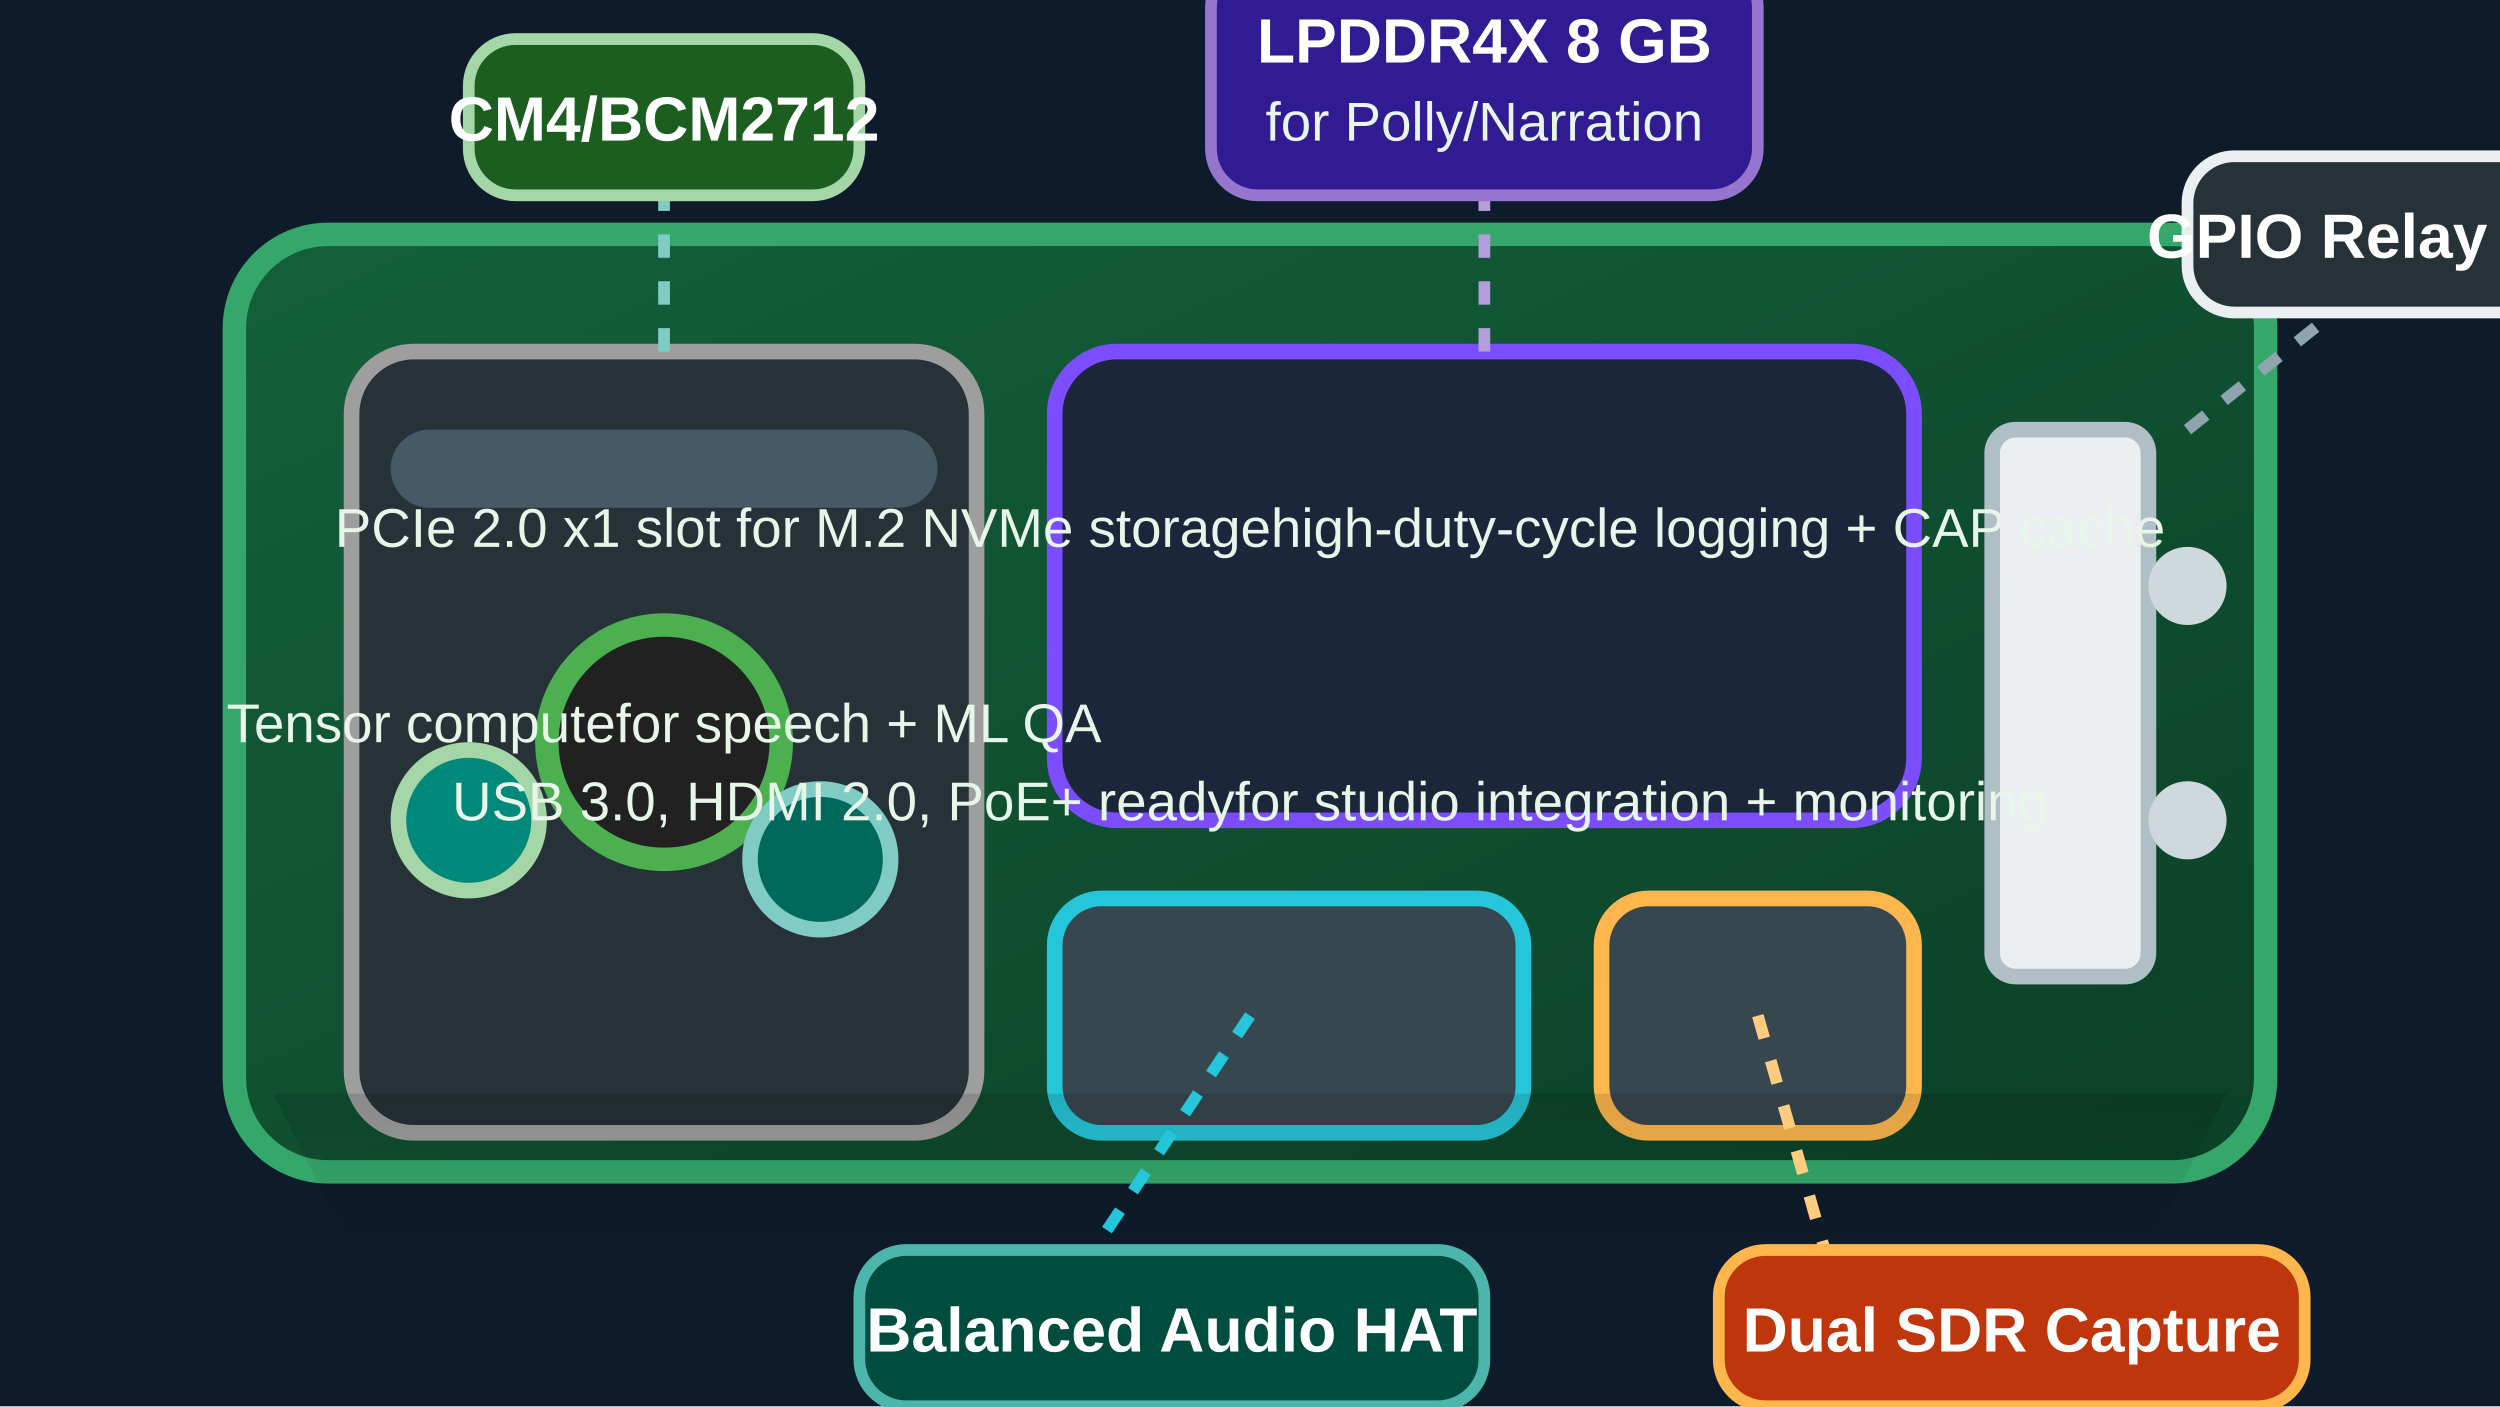
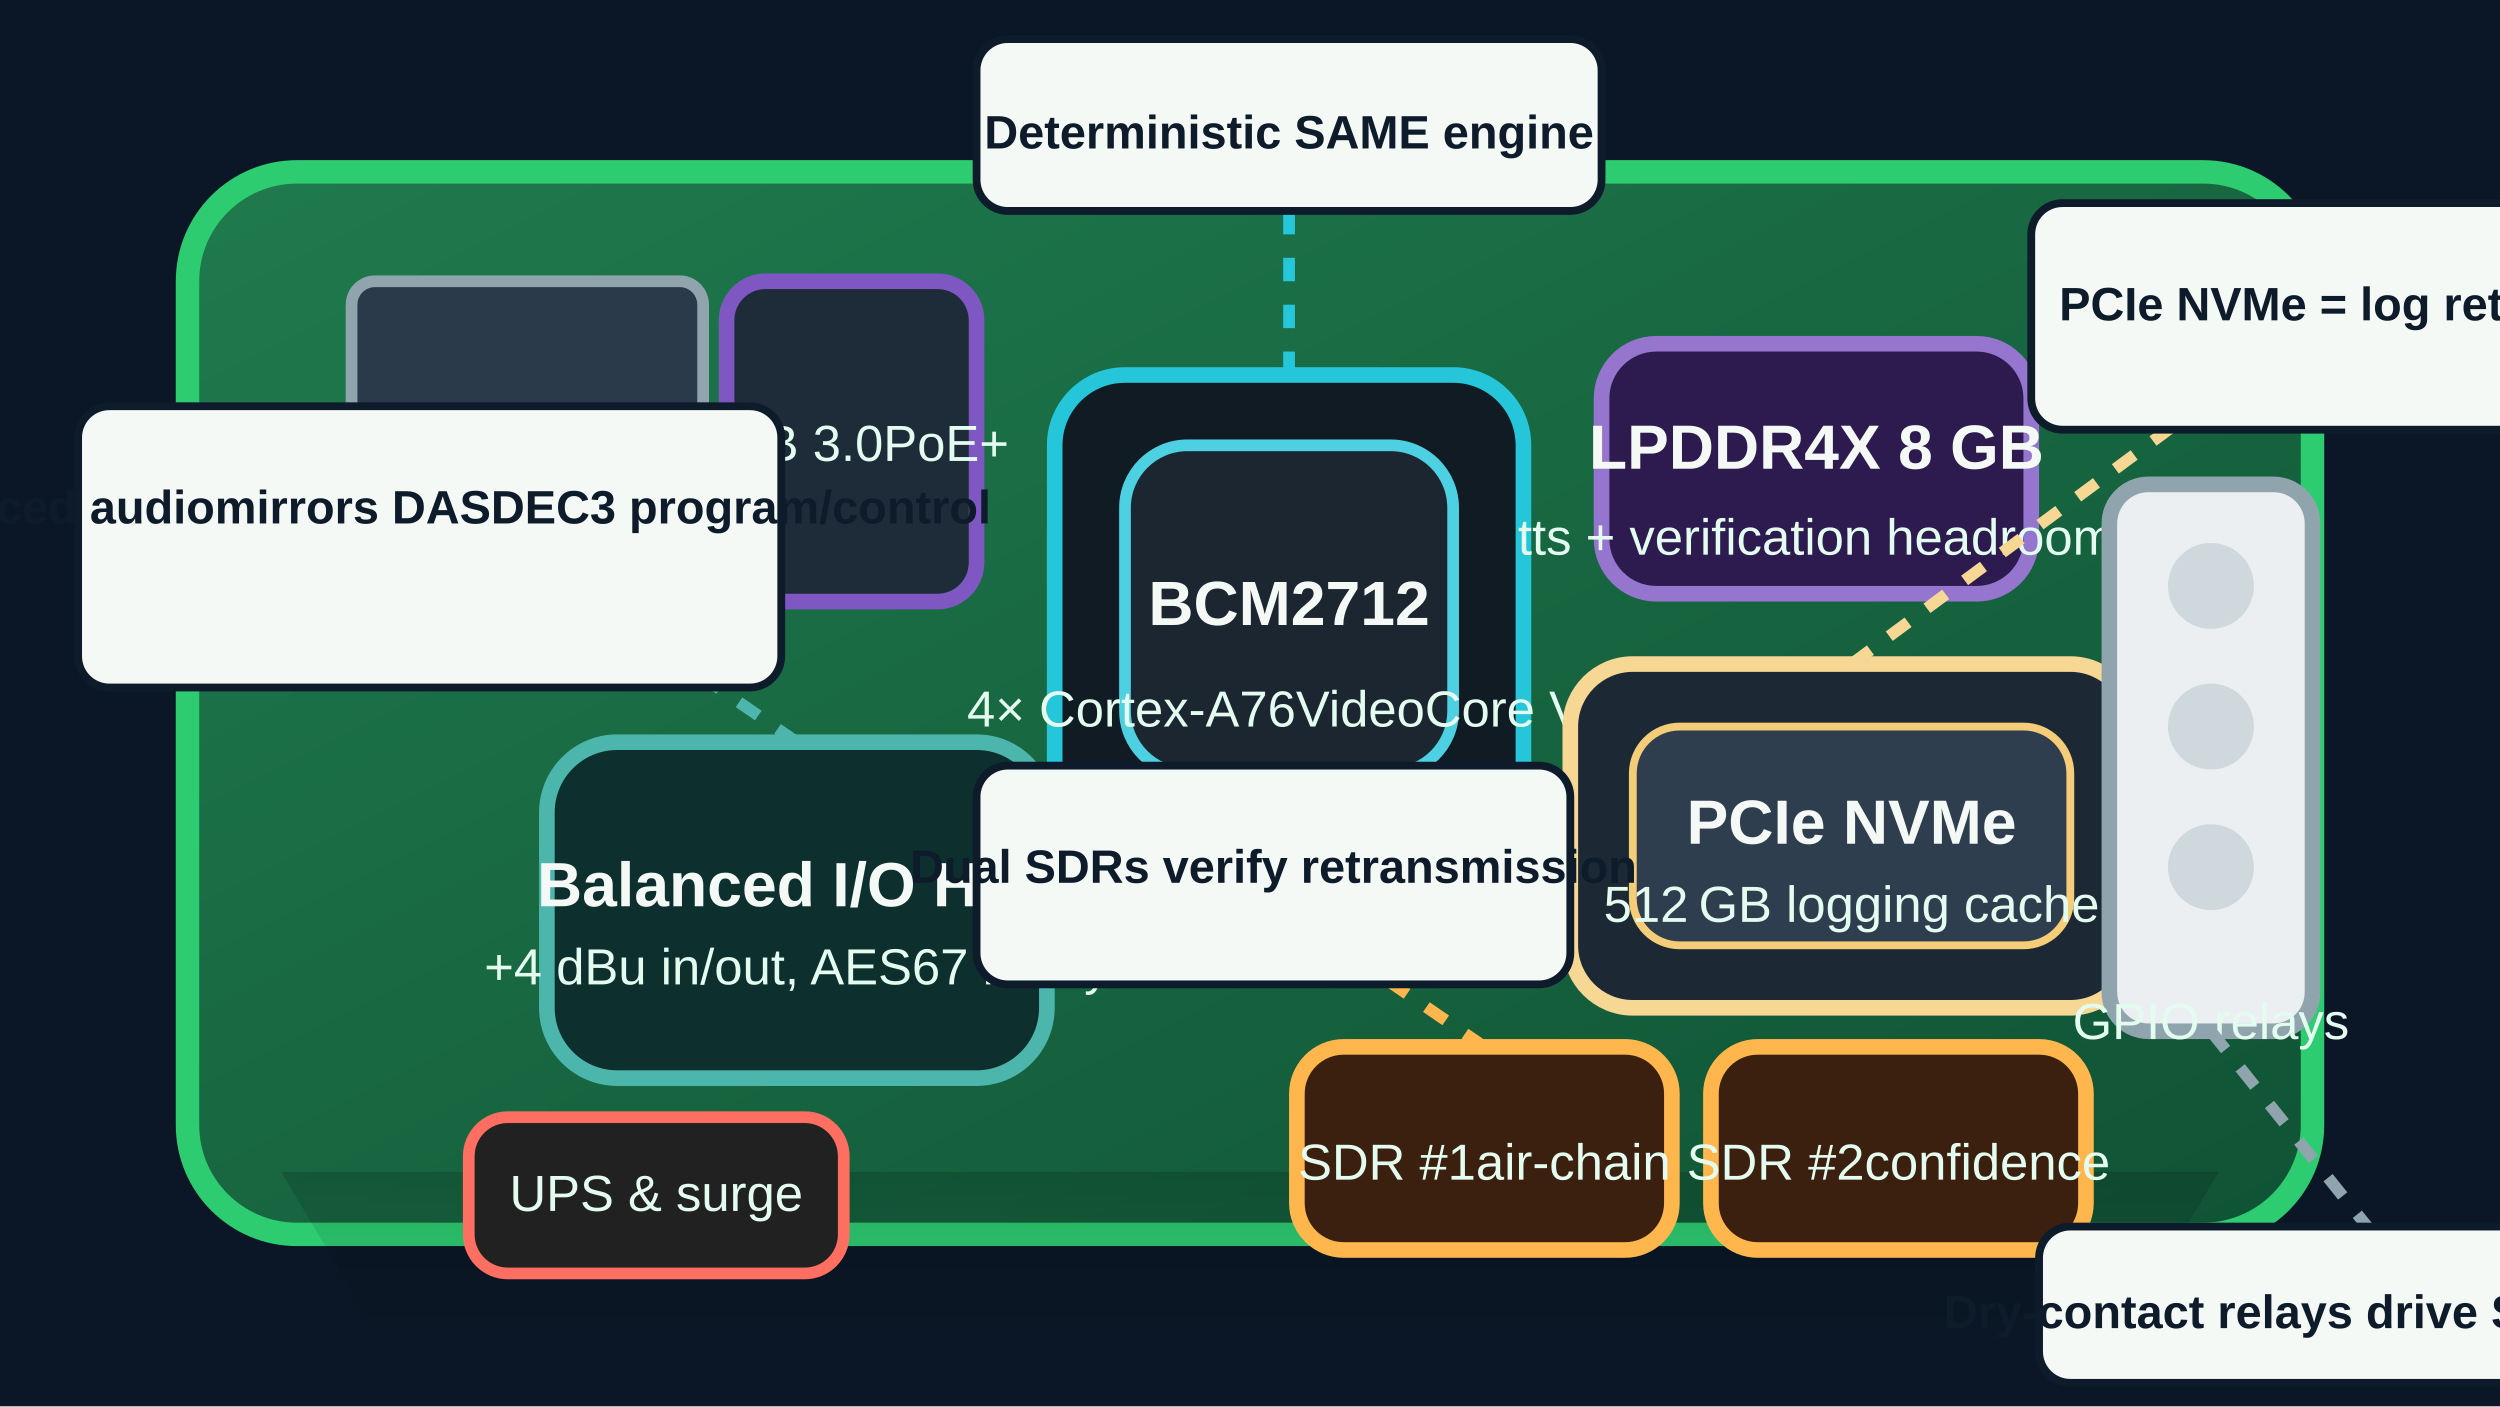
- <svg xmlns="http://www.w3.org/2000/svg" viewBox="0 0 640 360" role="img" aria-labelledby="title desc">
+ <svg xmlns="http://www.w3.org/2000/svg" viewBox="0 0 640 360" role="img" aria-labelledby="pi5-title pi5-desc">
  <defs>
-     <linearGradient id="board" x1="0%" y1="0%" x2="100%" y2="100%">
-       <stop offset="0%" stop-color="#14603B" />
-       <stop offset="100%" stop-color="#0B4027" />
+     <linearGradient id="board-fill" x1="0%" y1="0%" x2="100%" y2="100%">
+       <stop offset="0%" stop-color="#1f7a4d" />
+       <stop offset="100%" stop-color="#105335" />
    </linearGradient>
    <linearGradient id="shadow" x1="0%" y1="0%" x2="0%" y2="100%">
      <stop offset="0%" stop-color="#000" stop-opacity="0.25" />
      <stop offset="100%" stop-color="#000" stop-opacity="0" />
    </linearGradient>
    <style>
-       text { font-family: 'Segoe UI', 'Helvetica Neue', Arial, sans-serif; fill: #ffffff; }
-       .label { font-size: 16px; font-weight: 600; text-shadow: 0 1px 2px rgba(0,0,0,0.4); }
-       .annotation { font-size: 14px; font-weight: 500; fill: #E8F5E9; text-shadow: 0 1px 2px rgba(0,0,0,0.45); }
+       text { font-family: 'Segoe UI', 'Helvetica Neue', Arial, sans-serif; fill: #f4f9f6; }
+       .label { font-size: 16px; font-weight: 600; text-shadow: 0 1px 2px rgba(0,0,0,0.35); }
+       .annotation { font-size: 13px; font-weight: 500; fill: #e3fcef; }
+       .callout text { fill: #0d1b2a; font-weight: 600; }
+       .callout rect { fill: #f4f9f6; stroke-width: 2; stroke: #0d1b2a; rx: 8; ry: 8; }
    </style>
  </defs>
-   <rect width="640" height="360" fill="#0d1b2a" />
-   <rect x="60" y="60" width="520" height="240" rx="24" ry="24" fill="url(#board)" stroke="#35A76A" stroke-width="6" />
-   <rect x="90" y="90" width="160" height="200" rx="16" ry="16" fill="#263238" stroke="#9E9E9E" stroke-width="4" />
-   <rect x="270" y="90" width="220" height="120" rx="16" ry="16" fill="#1B263B" stroke="#7C4DFF" stroke-width="4" />
-   <rect x="510" y="110" width="40" height="140" rx="6" ry="6" fill="#ECEFF1" stroke="#B0BEC5" stroke-width="4" />
-   <rect x="270" y="230" width="120" height="60" rx="12" ry="12" fill="#37474F" stroke="#26C6DA" stroke-width="4" />
-   <rect x="410" y="230" width="80" height="60" rx="12" ry="12" fill="#37474F" stroke="#FFB74D" stroke-width="4" />
-   <circle cx="170" cy="190" r="30" fill="#212121" stroke="#4CAF50" stroke-width="6" />
-   <circle cx="210" cy="220" r="18" fill="#00695C" stroke="#80CBC4" stroke-width="4" />
-   <circle cx="120" cy="210" r="18" fill="#00897B" stroke="#A5D6A7" stroke-width="4" />
-   <rect x="100" y="110" width="140" height="20" rx="10" ry="10" fill="#455A64" />
-   <circle cx="560" cy="150" r="10" fill="#CFD8DC" />
-   <circle cx="560" cy="210" r="10" fill="#CFD8DC" />
-   <path d="M70 280h500l-20 40H90z" fill="url(#shadow)" opacity="0.5" />
-   <g>
-     <line x1="170" y1="90" x2="170" y2="40" stroke="#80CBC4" stroke-width="3" stroke-dasharray="6 6" />
-     <rect x="120" y="10" width="100" height="40" rx="12" ry="12" fill="#1B5E20" stroke="#A5D6A7" stroke-width="3" />
-     <text x="170" y="36" text-anchor="middle" class="label">CM4/BCM2712</text>
+   <rect width="640" height="360" fill="#0b1726" />
+   <rect x="48" y="44" width="544" height="272" rx="28" ry="28" fill="url(#board-fill)" stroke="#2ecc71" stroke-width="6" />
+   <path d="M72 300h496l-26 44H98z" fill="url(#shadow)" opacity="0.6" />
+   <rect x="90" y="72" width="90" height="38" rx="6" ry="6" fill="#2b3a4a" stroke="#90a4ae" stroke-width="3" />
+   <rect x="90" y="116" width="90" height="38" rx="6" ry="6" fill="#2b3a4a" stroke="#90a4ae" stroke-width="3" />
+   <rect x="186" y="72" width="64" height="82" rx="10" ry="10" fill="#1e2b38" stroke="#7e57c2" stroke-width="4" />
+   <text x="218" y="118" text-anchor="middle" class="annotation">USB 3.0<br />PoE+</text>
+   <rect x="270" y="96" width="120" height="120" rx="18" ry="18" fill="#101b24" stroke="#26c6da" stroke-width="4" />
+   <rect x="288" y="114" width="84" height="84" rx="16" ry="16" fill="#1b2631" stroke="#4dd0e1" stroke-width="3" />
+   <text x="330" y="160" text-anchor="middle" class="label">BCM2712</text>
+   <text x="330" y="186" text-anchor="middle" class="annotation">4× Cortex-A76<br />VideoCore VII</text>
+   <rect x="410" y="88" width="110" height="64" rx="14" ry="14" fill="#2d1b4f" stroke="#9575cd" stroke-width="4" />
+   <text x="465" y="120" text-anchor="middle" class="label">LPDDR4X 8 GB</text>
+   <text x="465" y="142" text-anchor="middle" class="annotation">tts + verification headroom</text>
+   <rect x="402" y="170" width="144" height="88" rx="16" ry="16" fill="#1c2833" stroke="#f7d794" stroke-width="4" />
+   <rect x="418" y="186" width="112" height="56" rx="12" ry="12" fill="#2f3e4f" stroke="#f5cd79" stroke-width="2" />
+   <text x="474" y="216" text-anchor="middle" class="label">PCIe NVMe</text>
+   <text x="474" y="236" text-anchor="middle" class="annotation">512 GB logging cache</text>
+   <rect x="140" y="190" width="128" height="86" rx="18" ry="18" fill="#0d2f2d" stroke="#4db6ac" stroke-width="4" />
+   <text x="204" y="232" text-anchor="middle" class="label">Balanced I/O HAT</text>
+   <text x="204" y="252" text-anchor="middle" class="annotation">+4 dBu in/out, AES67 ready</text>
+   <rect x="540" y="124" width="52" height="140" rx="10" ry="10" fill="#eceff1" stroke="#90a4ae" stroke-width="4" />
+   <circle cx="566" cy="150" r="11" fill="#cfd8dc" />
+   <circle cx="566" cy="186" r="11" fill="#cfd8dc" />
+   <circle cx="566" cy="222" r="11" fill="#cfd8dc" />
+   <text x="566" y="266" text-anchor="middle" class="annotation">GPIO relays</text>
+   <rect x="332" y="268" width="96" height="52" rx="12" ry="12" fill="#3b1f0f" stroke="#ffb74d" stroke-width="4" />
+   <rect x="438" y="268" width="96" height="52" rx="12" ry="12" fill="#3b1f0f" stroke="#ffb74d" stroke-width="4" />
+   <text x="380" y="302" text-anchor="middle" class="annotation">SDR #1<br />air-chain</text>
+   <text x="486" y="302" text-anchor="middle" class="annotation">SDR #2<br />confidence</text>
+   <rect x="120" y="286" width="96" height="40" rx="10" ry="10" fill="#212121" stroke="#ff6f61" stroke-width="3" />
+   <text x="168" y="310" text-anchor="middle" class="annotation">UPS &amp; surge</text>
+   <g class="callout">
+     <line x1="330" y1="96" x2="330" y2="36" stroke="#26c6da" stroke-width="3" stroke-dasharray="6 6" />
+     <rect x="250" y="10" width="160" height="44" />
+     <text x="330" y="38" text-anchor="middle">Deterministic SAME engine</text>
  </g>
-   <g>
-     <line x1="380" y1="90" x2="380" y2="30" stroke="#B39DDB" stroke-width="3" stroke-dasharray="6 6" />
-     <rect x="310" y="-10" width="140" height="60" rx="12" ry="12" fill="#311B92" stroke="#9575CD" stroke-width="3" />
-     <text x="380" y="16" text-anchor="middle" class="label">LPDDR4X 8 GB</text>
-     <text x="380" y="36" text-anchor="middle" class="annotation">for Polly/Narration</text>
+   <g class="callout">
+     <line x1="204" y1="190" x2="120" y2="132" stroke="#4db6ac" stroke-width="3" stroke-dasharray="6 6" />
+     <rect x="20" y="104" width="180" height="72" />
+     <text x="110" y="134" text-anchor="middle">Balanced audio<br />mirrors DASDEC3 program/control</text>
  </g>
-   <g>
-     <line x1="560" y1="110" x2="610" y2="70" stroke="#90A4AE" stroke-width="3" stroke-dasharray="6 6" />
-     <rect x="560" y="40" width="110" height="40" rx="12" ry="12" fill="#263238" stroke="#ECEFF1" stroke-width="3" />
-     <text x="615" y="66" text-anchor="middle" class="label">GPIO Relay Bank</text>
+   <g class="callout">
+     <line x1="474" y1="170" x2="574" y2="96" stroke="#f7d794" stroke-width="3" stroke-dasharray="6 6" />
+     <rect x="520" y="52" width="164" height="58" />
+     <text x="602" y="82" text-anchor="middle">PCIe NVMe = log retention</text>
  </g>
-   <g>
-     <line x1="320" y1="260" x2="280" y2="320" stroke="#26C6DA" stroke-width="3" stroke-dasharray="6 6" />
-     <rect x="220" y="320" width="160" height="40" rx="12" ry="12" fill="#004D40" stroke="#4DB6AC" stroke-width="3" />
-     <text x="300" y="346" text-anchor="middle" class="label">Balanced Audio HAT</text>
+   <g class="callout">
+     <line x1="380" y1="268" x2="310" y2="220" stroke="#ffb74d" stroke-width="3" stroke-dasharray="6 6" />
+     <rect x="250" y="196" width="152" height="56" />
+     <text x="326" y="226" text-anchor="middle">Dual SDRs verify retransmission</text>
  </g>
-   <g>
-     <line x1="450" y1="260" x2="470" y2="330" stroke="#FFCC80" stroke-width="3" stroke-dasharray="6 6" />
-     <rect x="440" y="320" width="150" height="40" rx="12" ry="12" fill="#BF360C" stroke="#FFB74D" stroke-width="3" />
-     <text x="515" y="346" text-anchor="middle" class="label">Dual SDR Capture</text>
+   <g class="callout">
+     <line x1="566" y1="264" x2="606" y2="314" stroke="#90a4ae" stroke-width="3" stroke-dasharray="6 6" />
+     <rect x="522" y="314" width="180" height="40" />
+     <text x="612" y="340" text-anchor="middle">Dry-contact relays drive STL/transmitter</text>
  </g>
-   <text x="320" y="140" text-anchor="middle" class="annotation">PCIe 2.0 x1 slot for M.2 NVMe storage<br />high-duty-cycle logging + CAP cache</text>
-   <text x="320" y="210" text-anchor="middle" class="annotation">USB 3.0, HDMI 2.0, PoE+ ready<br />for studio integration + monitoring</text>
-   <text x="170" y="190" text-anchor="middle" class="annotation">Tensor compute<br />for speech + ML QA</text>
</svg>
